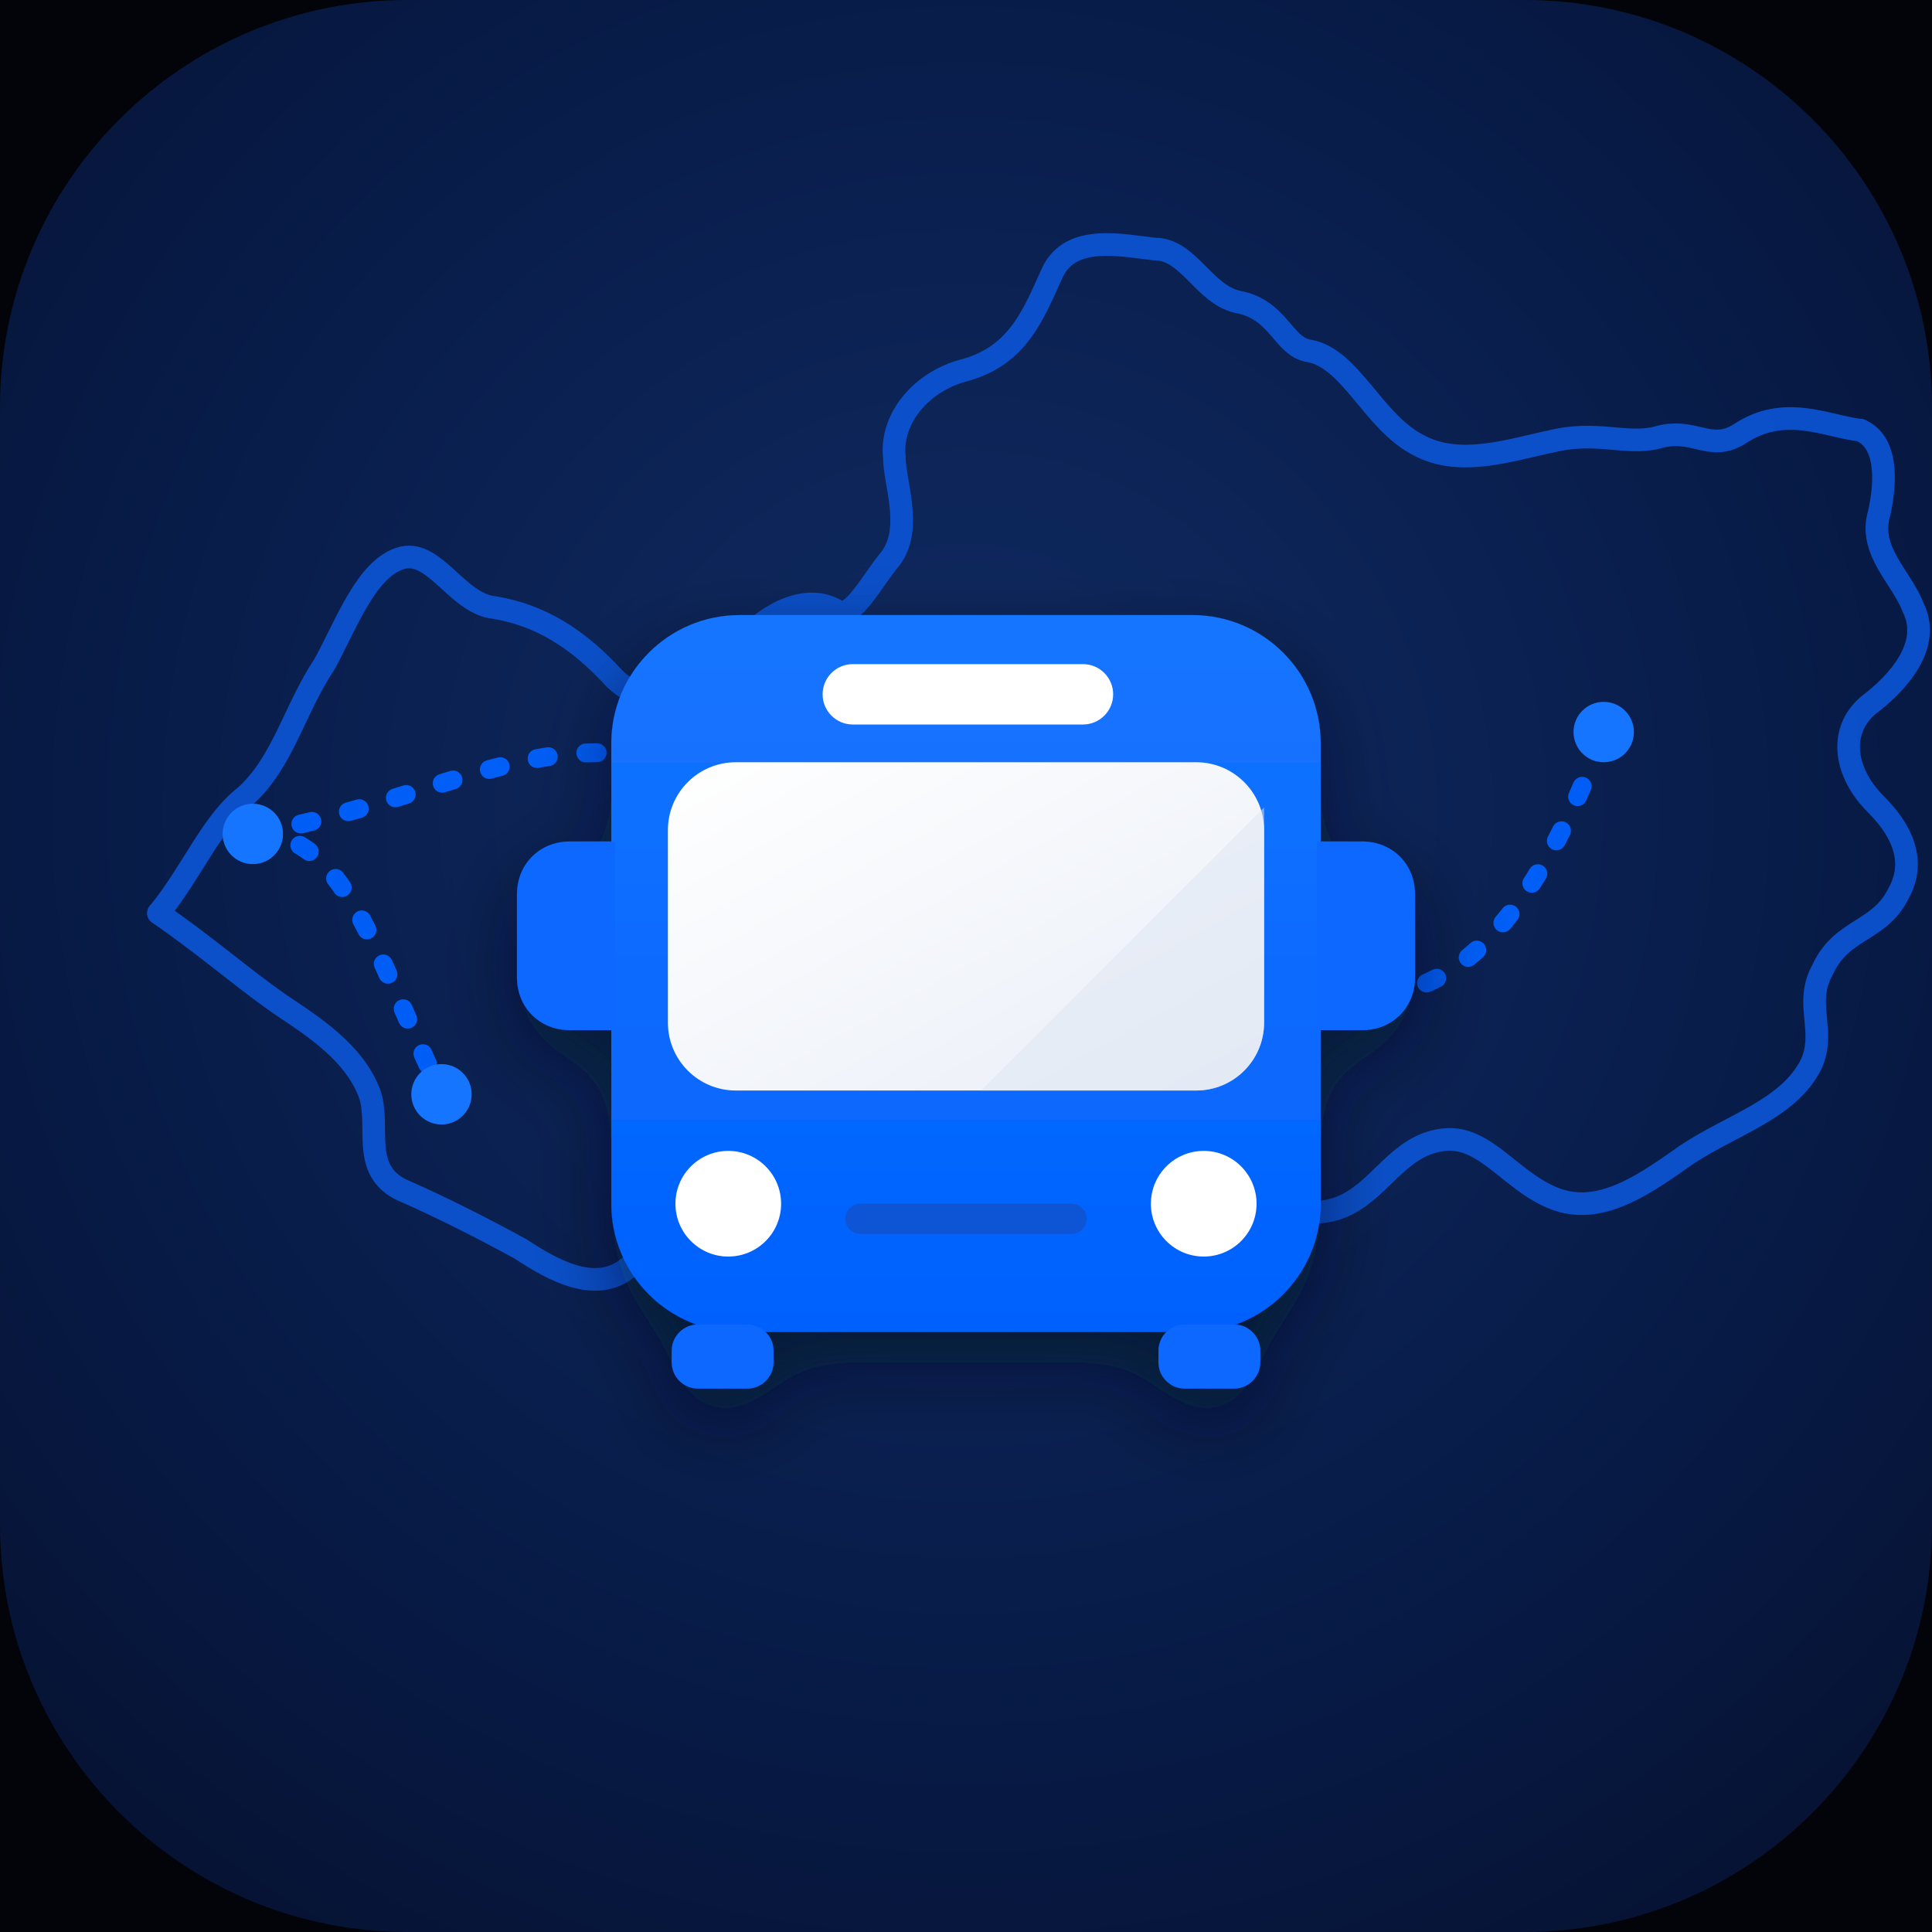
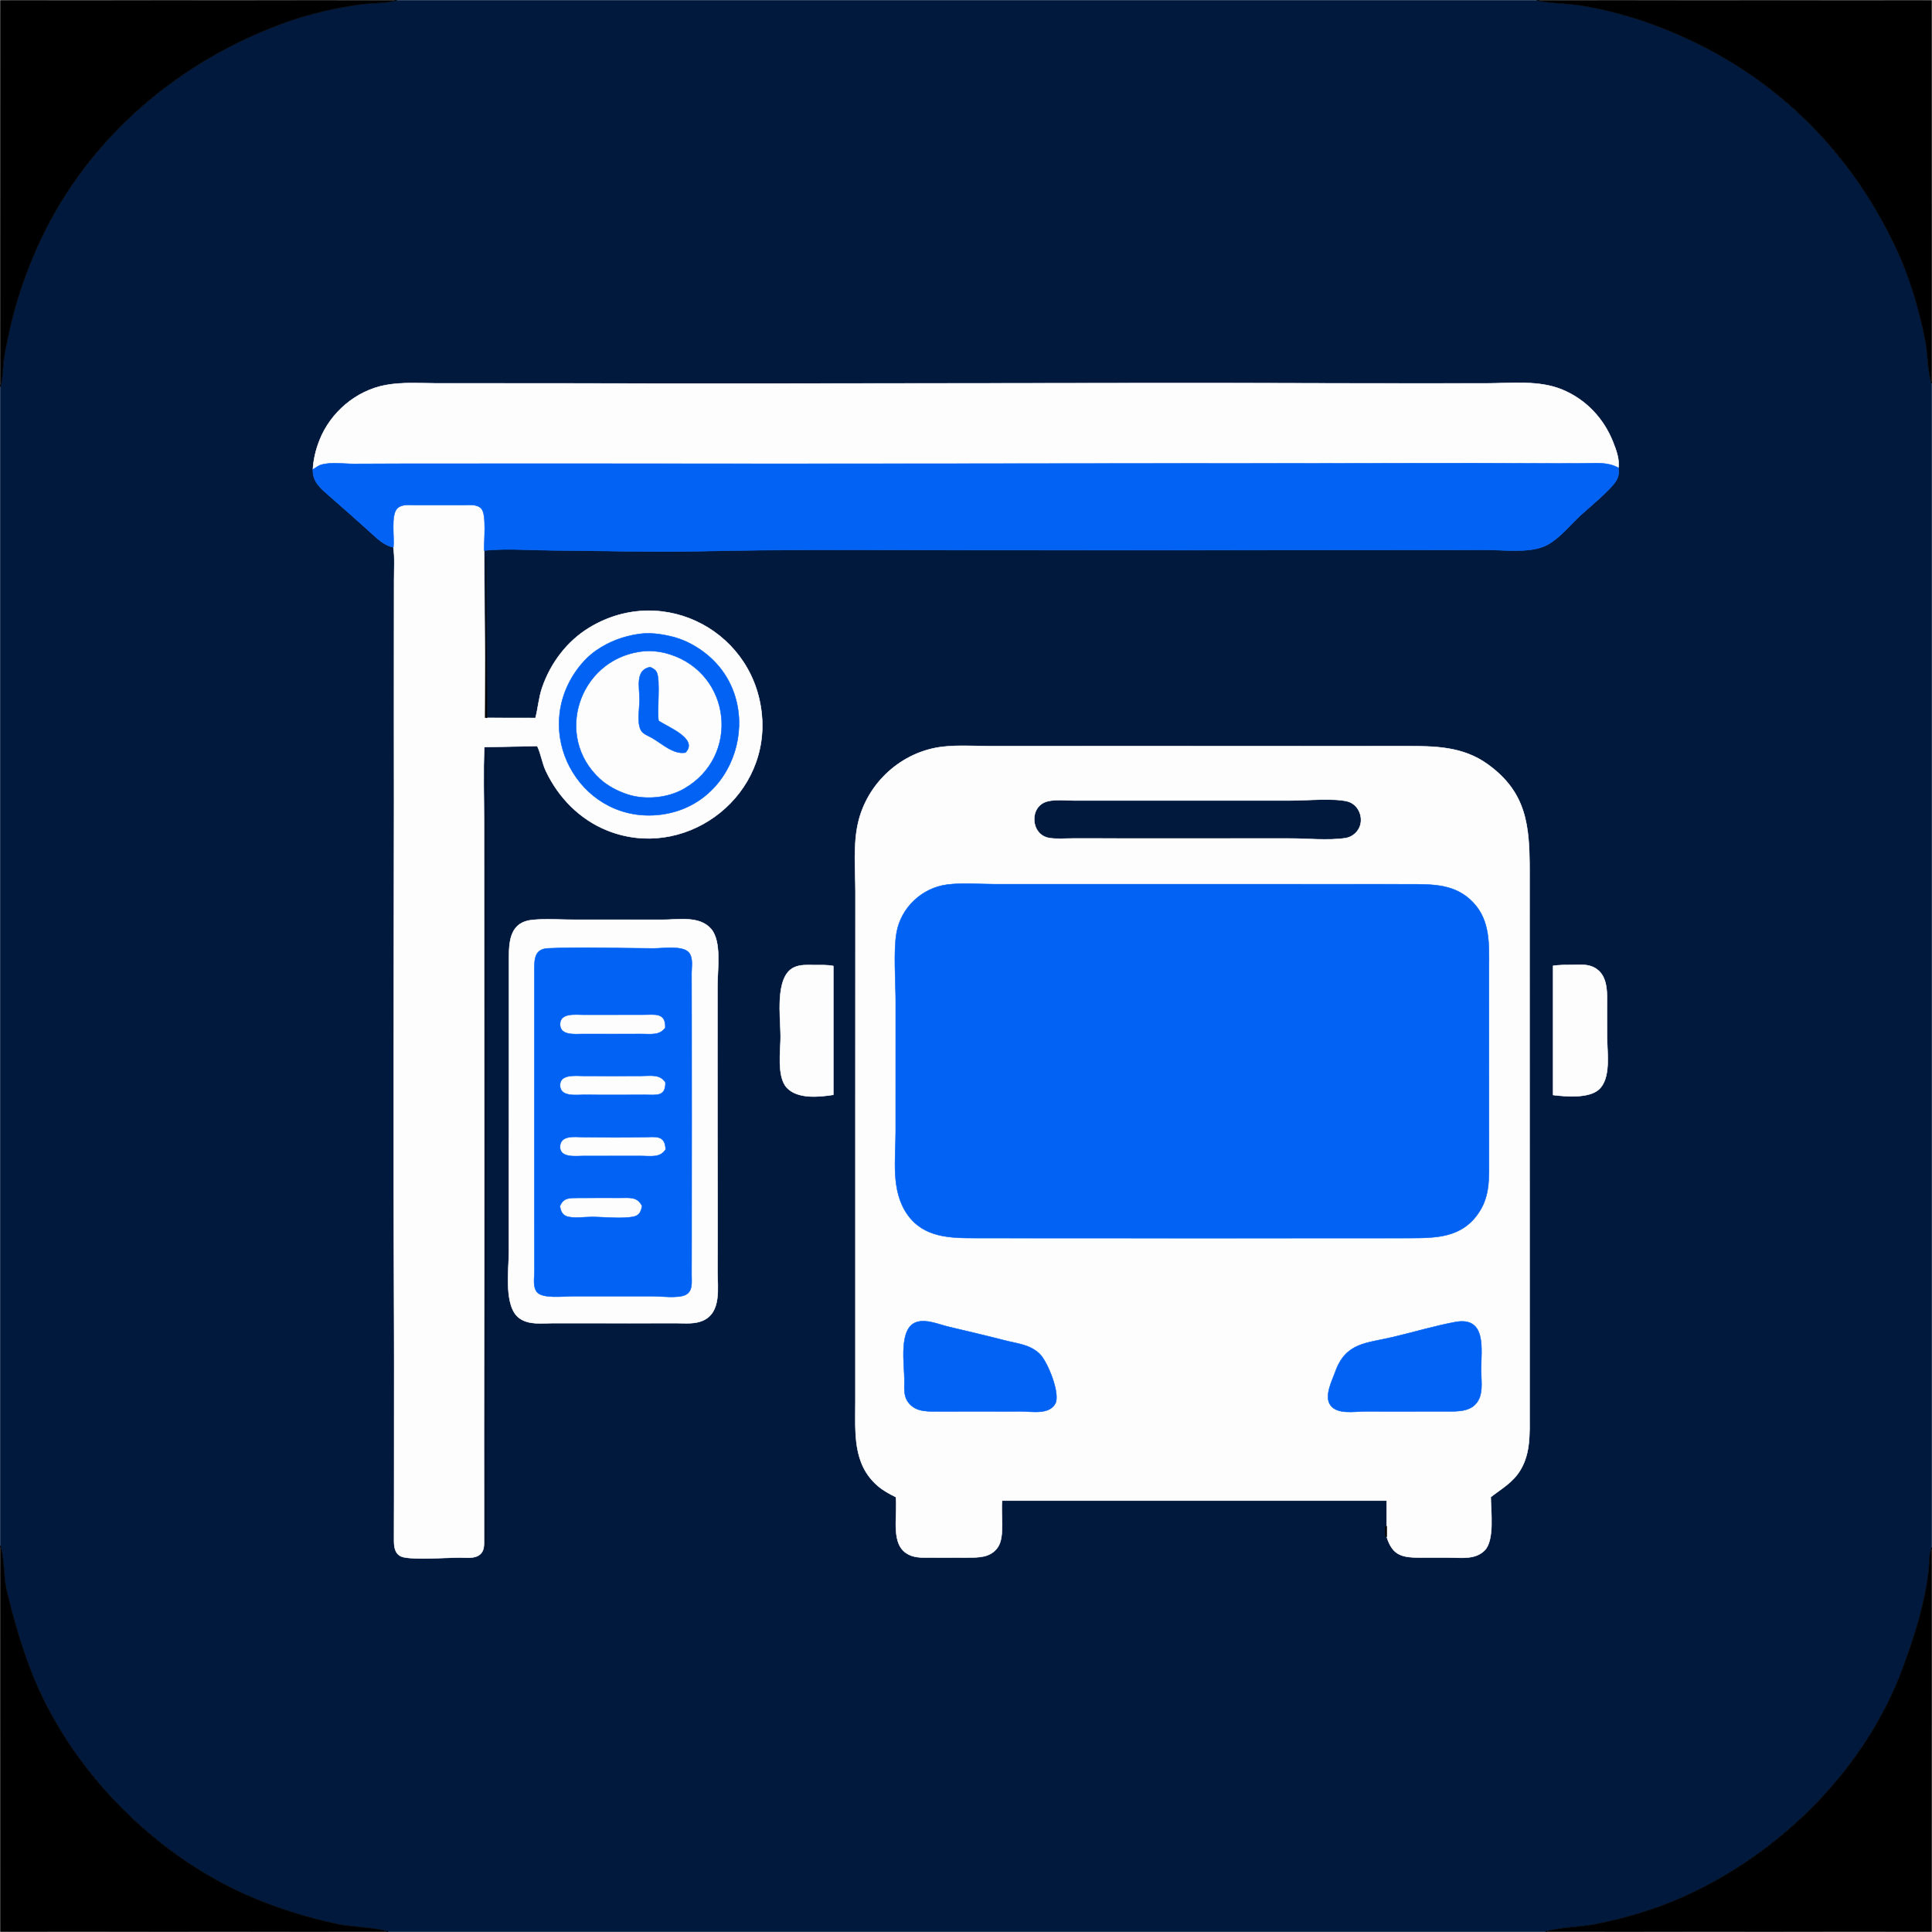
- <svg xmlns="http://www.w3.org/2000/svg" viewBox="0 0 512 512" role="img" aria-label="Andalucia Transit icon">
-   <defs>
-     <radialGradient id="background" cx="50%" cy="42%" r="78%">
-       <stop offset="0%" stop-color="#102b63" />
-       <stop offset="62%" stop-color="#071a45" />
-       <stop offset="100%" stop-color="#060f2b" />
-     </radialGradient>
-     <linearGradient id="bus-body" x1="0" y1="0" x2="0" y2="1">
-       <stop offset="0%" stop-color="#1675ff" />
-       <stop offset="100%" stop-color="#0061fe" />
-     </linearGradient>
-     <linearGradient id="windshield" x1="0" y1="0" x2="1" y2="1">
-       <stop offset="0%" stop-color="#ffffff" />
-       <stop offset="100%" stop-color="#e9eef7" />
-     </linearGradient>
-     <filter id="bus-shadow" x="-30%" y="-30%" width="160%" height="160%">
-       <feDropShadow dx="0" dy="8" stdDeviation="10" flood-color="#02091c" flood-opacity=".55" />
-     </filter>
-   </defs>
-   <rect id="canvas" width="512" height="512" fill="#02040a" />
-   <rect width="512" height="512" rx="108" fill="url(#background)" />
-   <g id="andalucia-outline" fill="none" stroke="#0b54d4" stroke-width="6" stroke-linecap="round" stroke-linejoin="round" opacity=".92">
-     <path d="M42 242       C51 231 56 218 65 211       C75 202 78 188 86 176       C92 165 97 151 106 148       C115 145 121 160 131 161       C143 163 153 169 163 180       C175 191 187 181 194 173       C203 162 214 157 222 162       C226 164 231 154 236 148       C242 140 237 128 237 121       C236 111 244 101 256 98       C270 94 274 83 279 72       C284 62 297 65 306 66       C315 66 319 78 328 80       C339 82 340 92 347 93       C358 95 364 112 376 118       C387 124 401 119 411 117       C423 114 431 118 439 116       C449 113 453 120 461 115       C473 107 484 113 493 114" />
-     <path d="M493 114       C500 117 500 127 498 136       C495 146 504 153 507 161       C512 171 503 181 495 187       C487 194 489 205 497 213       C506 222 507 230 503 237       C498 247 488 246 483 257       C478 266 484 273 480 282       C474 294 459 298 447 306       C437 313 425 322 413 318       C401 314 394 301 383 302       C372 303 367 313 359 318       C350 324 339 321 328 315       C318 310 310 316 300 319       C287 323 274 320 260 315       C249 311 238 316 227 322       C214 329 202 327 191 323       C180 319 174 331 165 337       C157 342 147 337 138 331       C127 325 117 320 108 316       C95 311 101 299 98 290       C94 279 83 272 74 266       C64 259 55 251 42 242" />
-   </g>
-   <g id="route-network" fill="none" stroke="#0061fe" stroke-width="5" stroke-linecap="round" stroke-dasharray="3 10" opacity=".95">
-     <path d="M67 221 C91 220 99 252 117 290" />
-     <path d="M67 221 C112 213 140 194 173 201" />
-     <path d="M340 260 C374 272 401 259 425 194" />
-   </g>
-   <g id="route-stops" fill="#1675ff">
-     <circle cx="67" cy="221" r="8" />
-     <circle cx="117" cy="290" r="8" />
-     <circle cx="425" cy="194" r="8" />
-   </g>
-   <g id="bus" filter="url(#bus-shadow)">
-     <rect x="162" y="163" width="188" height="190" rx="34" fill="url(#bus-body)" />
-     <path d="M151 223 H163 V273 H151 C143 273 137 267 137 259 V237 C137 229 143 223 151 223Z" fill="#0968ff" />
-     <path d="M361 223 H349 V273 H361 C369 273 375 267 375 259 V237 C375 229 369 223 361 223Z" fill="#0968ff" />
-     <rect x="218" y="176" width="77" height="16" rx="8" fill="#ffffff" />
-     <rect x="177" y="202" width="158" height="87" rx="18" fill="url(#windshield)" />
-     <path d="M260 289 L335 214 V271 C335 281 327 289 317 289Z" fill="#dfe6f2" opacity=".52" />
-     <circle cx="193" cy="319" r="14" fill="#ffffff" />
-     <circle cx="319" cy="319" r="14" fill="#ffffff" />
-     <rect x="224" y="319" width="64" height="8" rx="4" fill="#0b54d4" />
-     <rect x="178" y="351" width="27" height="17" rx="7" fill="#0968ff" />
-     <rect x="307" y="351" width="27" height="17" rx="7" fill="#0968ff" />
-   </g>
+ <svg xmlns="http://www.w3.org/2000/svg" width="1095" height="1095" viewBox="0 0 1095 1095">
+   <path fill="#02193e" fill-rule="evenodd" stroke="#02193e" stroke-linejoin="round" stroke-width=".25" d="M224.92.17h646.1c7.72 1.9 16.5 1.62 24.48 2.88 12.28 1.93 25.03 5.18 36.76 9.24 64.98 22.49 114.3 67.51 143.08 129.91 7.53 16.33 12.68 34.43 16.06 52.03 1.23 6.46 1.06 17.42 3.43 22.85v660.03c-1.6 3.96-1.33 9.1-1.78 13.39-.49 4.65-1.33 9.37-2.28 13.96-2.85 13.85-7.34 27.36-12.22 40.63-21.13 57.49-69.35 105.44-124.84 130.15-15.85 7.06-33.26 12.19-50.27 15.5-6.78 1.32-22.5 1.93-27.51 4.09H219.98c-5.9-2.35-20.75-2.64-28.25-4.22-18.16-3.83-35.96-9.42-52.9-16.99-53.51-23.91-100.56-72.47-121.54-127.36-5.73-14.97-10-30.03-13.64-45.58-1.69-7.2-1.11-18.45-3.48-24.58V219.16c1.5-4.4 1.33-9.92 1.93-14.66.64-5.03 1.75-10.05 2.79-15 3.78-17.97 9.91-35.82 17.63-52.49C49.86 77.93 101.95 33.89 162.79 12.38c13.31-4.71 28.04-8.1 42.03-9.92 6.47-.85 13.93-.48 20.1-2.29ZM177.34 266c-.26 7.27 4.67 10.98 9.74 15.44 7.62 6.69 15.27 13.38 22.78 20.21 3.86 3.52 7.87 7.55 13.1 8.51.86 5.97.39 12.3.4 18.34 0 10.67-.01 21.33-.03 32-.06 31.33.02 62.67.01 94-.06 97.66-.39 195.34.02 293 .14 34.33-.06 68.67.01 103 .02 7.67-.07 15.33-.04 23 .02 4.03.87 8.09 5.46 9.08 7.17 1.53 23.61.22 31.71.19 3.78-.02 8.74.86 11.77-1.97 2.32-2.16 2.04-5.41 2.05-8.3.03-6.33 0-12.67 0-19-.02-25.67-.05-51.33.01-77 .21-77.66.08-155.34.03-233-.02-26-.05-52-.04-78 0-13.99-.51-28.1.18-42.07l30-.6c2.14 4.51 2.75 9.64 4.94 14.25 7.11 14.94 19.01 27.18 34.48 33.48 42.96 17.47 90.71-16.81 88.02-63.06-2.85-48.83-55.5-77.34-97.77-51.85-12.7 7.65-22.1 20.12-26.88 34.06-1.93 5.61-2.34 11.55-3.79 17.22-9.17-.02-18.33-.03-27.5-.05-.17-30.29-.33-60.59-.5-90.88-.17 30.25-.33 60.49-.5 90.74l-.6-94.74c12.45-1.26 25.57-.18 38.1-.09 28.65.2 57.35 1.1 86 .45 47.96-1.08 96.01-.65 144-.6 76.67.07 153.33.05 230-.06 23.33-.04 46.67.03 70-.04 9.8-.03 23.68 1.81 32.7-2.04 7.67-3.27 13.97-11.32 19.95-16.95 4.97-4.69 18.45-15.48 21.17-20.83 1.11-2.18 1.36-4.41.93-6.7.79-4.68-1.35-10.42-3.09-14.77-5.32-13.32-15.28-23.89-28.59-29.47-13.3-5.57-28.99-3.62-43.07-3.62-26 .01-52 .08-78-.01-149.67-.48-299.33.47-449 .01-10.33-.03-20.67-.03-31-.01-12.33.02-24.67.01-37-.01-9.59-.01-19.47-.77-28.95 1-16.78 3.12-31.25 15.51-37.46 31.27-2.08 5.31-3.41 10.78-3.75 16.47Zm608.57 599c-.3.17-.61.33-.91.5v5c.31.17.62.33.93.5 3.4 10.93 8.93 11.77 19.57 11.78 5.33 0 10.67-.02 16 0 6.8.02 14.52 1.23 19.83-3.95 5.9-5.74 3.6-22.47 3.58-30.33 6.24-4.89 12.46-8.19 16.77-15.28 5.87-9.68 5.23-20.85 5.23-31.72v-47c.01-76 .01-152-.02-228 0-11 .01-22 .01-33 0-25.31-1.52-44.26-23.64-60.26-14.2-10.27-29.94-10.34-46.76-10.36-14-.01-28 .01-42 .02-48.33.03-96.67.02-145-.02-16.33-.02-32.67-.02-49-.01-8.59 0-17.45-.61-25.99.35-23.38 2.62-43.05 20.45-48.22 43.42-2.8 12.49-1.43 26.13-1.44 38.86-.08 80.67.02 161.33-.03 242-.01 15.67-.01 31.33 0 47 .02 17.27-1.73 35.12 12.59 47.58 3.09 2.68 6.68 4.62 10.33 6.42 1.01 8.38-2.11 22.27 3.14 29.16 3.13 4.1 7.75 5.08 12.62 5.11 8.33.05 16.67.01 25-.01 6.38-.02 12.9.05 16.98-5.78 4.21-6 1.61-19.18 2.51-26.48h217.92zM275.5 425v453zm318.09 29.19c4.64-1.21 10.15-.51 14.91-.5 9.67.01 19.33-.01 29 0 31.33.02 62.67.01 94 0 8.66 0 24.07-1.42 31.95.44 5.14 1.21 8.25 6.26 7.9 11.37-.33 4.85-4.1 8.8-8.85 9.54-9.47 1.46-22.18.17-32 .18-30.33.04-60.67.05-91 .01-10.33-.01-20.67 0-31-.03-4.57-.01-9.47.52-13.99-.27-10.54-1.85-11.4-18.01-.92-20.74ZM301.66 521.4c-12.13 1.2-13.19 11.31-13.18 21.1.02 20.67.02 41.33 0 62-.02 35-.09 70-.05 105 .01 10.18-3.06 31.04 5.94 37.6 5.44 3.97 12.82 2.79 19.13 2.8 14.33.03 28.67.01 43 .03 9 .02 18-.01 27-.02 4.85 0 10.05.6 14.64-1.34 10.9-4.61 8.48-18.69 8.52-28.07.12-26.33.01-52.67-.03-79-.05-27.67.01-55.33 0-83-.01-8.91 2.49-24.87-3.61-32-6.51-7.6-18.66-5.22-27.52-5.2-16.67.03-33.33-.05-50-.02-7.84.01-16.03-.65-23.84.12Zm170.64 26.1c-3.56-.71-7.14-.51-10.8-.52-3.96-.02-7.99-.39-11.65 1.42-10.88 5.36-7.41 28.53-7.41 39.1 0 8.02-2.26 22.84 3.55 29.01 6.1 6.5 18.33 5.25 26.31 3.99zm407.96-.12v73.25c7.16.87 20.06 1.98 25.81-3.06 7.25-6.36 4.75-21.27 4.74-30.07 0-5.33-.01-10.67-.02-16-.02-8.58 1.17-20.23-8.98-23.86-3.23-1.15-6.94-.77-10.31-.76-3.79.01-7.5-.01-11.24.5Z" />
+   <path fill="#fdfdfd" fill-rule="evenodd" stroke="#fdfdfd" stroke-linejoin="round" stroke-width=".25" d="M917.25 265.14c-6.11-3.39-12.89-2.59-19.75-2.53-10 .08-20 .05-30-.01-42.33-.27-84.67.03-127 .03-133-.01-266 .4-399 .16-37.34-.07-74.67.06-112 .02-9.66 0-19.33.09-29 .11-5.82.01-12.99-1.16-18.61.55-1.69.51-2.99 1.78-4.55 2.53.34-5.69 1.67-11.16 3.75-16.47 6.21-15.76 20.68-28.15 37.46-31.27 9.48-1.77 19.36-1.01 28.95-1 12.33.02 24.67.03 37 .01 10.33-.02 20.67-.02 31 .01 149.67.46 299.33-.49 449-.01 26 .09 52 .02 78 .01 14.08 0 29.77-1.95 43.07 3.62 13.31 5.58 23.27 16.15 28.59 29.47 1.74 4.35 3.88 10.09 3.09 14.77ZM274.4 312l.6 94.74c.33.05.67.1 1 .14 9.17.02 18.33.03 27.5.05 1.45-5.67 1.86-11.61 3.79-17.22 4.78-13.94 14.18-26.41 26.88-34.06 42.27-25.49 94.92 3.02 97.77 51.85 2.69 46.25-45.06 80.53-88.02 63.06-15.47-6.3-27.37-18.54-34.48-33.48-2.19-4.61-2.8-9.74-4.94-14.25l-30 .6c-.69 13.97-.18 28.08-.18 42.07-.01 26 .02 52 .04 78 .05 77.66.18 155.34-.03 233-.06 25.67-.03 51.33-.01 77 0 6.33.03 12.67 0 19-.01 2.89.27 6.14-2.05 8.3-3.03 2.83-7.99 1.95-11.77 1.97-8.1.03-24.54 1.34-31.71-.19-4.59-.99-5.44-5.05-5.46-9.08-.03-7.67.06-15.33.04-23-.07-34.33.13-68.67-.01-103-.41-97.66-.08-195.34-.02-293 .01-31.33-.07-62.67-.01-94 .02-10.67.03-21.33.03-32-.01-6.04.46-12.37-.4-18.34.62-5.36-1.47-17.81 1.96-21.74 2.56-2.93 7.13-2.16 10.58-2.15 9 .03 18-.02 27 0 3.37 0 8.09-.79 10.51 2.24 2.8 3.5 1.26 18.5 1.39 23.49Zm87.36 47.38c-8.65 1.32-16.46 4.23-23.69 9.18-5.25 3.59-9.67 8.61-13.06 13.98-23.17 36.74 6 84.54 49.42 79.16 45.96-5.7 60.85-67.04 22.76-93.34-5.16-3.57-10.52-6.13-16.62-7.61-6.12-1.49-12.54-2.32-18.81-1.37Zm.9 9.96c5.7-.84 11.48-.25 16.95 1.48 35.15 11.15 40.1 58.02 8 76.28-4.57 2.61-9.9 4.15-15.13 4.71-5.66.61-11.69.19-17.08-1.64-5.5-1.85-11.07-4.75-15.37-8.69-26.21-23.99-11.99-67.04 22.63-72.14Zm5.84 8.75c-8.66 1.58-6.01 11.47-6.01 18.41 0 4.97-1.5 12.35.54 16.91 1.14 2.57 4.06 3.43 6.33 4.72 5.82 3.27 12.26 9.65 19.14 8.4 7.51-7.78-9.96-14.41-15.26-18.03-.86-6.4 1.07-22.64-.95-27.23-.78-1.78-2.17-2.41-3.79-3.18ZM785.93 871c0-2-.01-4-.02-6v-14.5H567.99c-.9 7.3 1.7 20.48-2.51 26.48-4.08 5.83-10.6 5.76-16.98 5.78-8.33.02-16.67.06-25 .01-4.87-.03-9.49-1.01-12.62-5.11-5.25-6.89-2.13-20.78-3.14-29.16-3.65-1.8-7.24-3.74-10.33-6.42-14.32-12.46-12.57-30.31-12.59-47.58-.01-15.67-.01-31.33 0-47 .05-80.67-.05-161.33.03-242 .01-12.73-1.36-26.37 1.44-38.86 5.17-22.97 24.84-40.8 48.22-43.42 8.54-.96 17.4-.35 25.99-.35 16.33-.01 32.67-.01 49 .01 48.33.04 96.67.05 145 .02 14-.01 28-.03 42-.02 16.82.02 32.56.09 46.76 10.36 22.12 16 23.64 34.95 23.64 60.26 0 11-.01 22-.01 33 .03 76 .03 152 .02 228v47c0 10.87.64 22.04-5.23 31.72-4.31 7.09-10.53 10.39-16.77 15.28.02 7.86 2.32 24.59-3.58 30.33-5.31 5.18-13.03 3.97-19.83 3.95-5.33-.02-10.67 0-16 0-10.64-.01-16.17-.85-19.57-11.78ZM593.59 454.19c-10.48 2.73-9.62 18.89.92 20.74 4.52.79 9.42.26 13.99.27 10.33.03 20.67.02 31 .03 30.33.04 60.67.03 91-.01 9.82-.01 22.53 1.28 32-.18 4.75-.74 8.52-4.69 8.85-9.54.35-5.11-2.76-10.16-7.9-11.37-7.88-1.86-23.29-.44-31.95-.44-31.33.01-62.67.02-94 0-9.67-.01-19.33.01-29 0-4.76-.01-10.27-.71-14.91.5Zm-56.88 47.2c-14.15 1.85-26.05 13.02-28.54 27.15-1.87 10.58-.51 27.71-.5 38.96.02 24.67-.04 49.33-.02 74 .01 15.59-2.83 33.27 6.59 46.76 9.32 13.36 24.59 13.45 39.26 13.44 10.67 0 21.33.02 32 .02 62 .01 124 .08 186 .01 8.67-.01 17.33 0 26-.02 16.39-.04 31.57.15 41.27-15.43 5.76-9.25 5.14-19.29 5.15-29.78.01-15 .01-30-.01-45-.02-21-.05-42-.01-63 .03-13.21.8-26.64-8.92-36.95-10.05-10.65-22.86-10.35-36.48-10.39-13.67-.05-27.33 0-41-.01-48.67-.05-97.33.01-146-.02-16-.01-32 .02-48 0-8.76-.02-18.1-.87-26.79.26ZM301.66 521.4c7.81-.77 16-.11 23.84-.12 16.67-.03 33.33.05 50 .02 8.86-.02 21.01-2.4 27.52 5.2 6.1 7.13 3.6 23.09 3.61 32 .01 27.67-.05 55.33 0 83 .04 26.33.15 52.67.03 79-.04 9.38 2.38 23.46-8.52 28.07-4.59 1.94-9.79 1.34-14.64 1.34-9 .01-18 .04-27 .02-14.33-.02-28.67 0-43-.03-6.31-.01-13.69 1.17-19.13-2.8-9-6.56-5.93-27.42-5.94-37.6-.04-35 .03-70 .05-105 .02-20.67.02-41.33 0-62-.01-9.79 1.05-19.9 13.18-21.1Zm9.03 16.09c-7.53.31-7.83 5.77-7.82 12.01.01 10.33.03 20.67.01 31-.08 37 .02 74 0 111 0 9.67.01 19.33.03 29 0 3.62-1.02 8.69 1.38 11.73 3.15 4 15.38 2.42 20.21 2.42 15-.02 30 .03 45-.01 4.9-.01 14.67 1.31 18.92-.7 4.4-2.08 3.52-7.42 3.54-11.44.06-10.67.02-21.33.04-32 .07-37 .01-74 0-111 0-9.33-.07-18.67-.05-28 0-3.62.97-8.43-1.43-11.5-3.34-4.27-14.95-2.45-20.02-2.47-19.86-.07-39.97-.88-59.81-.04ZM472.3 547.5v73c-7.98 1.26-20.21 2.51-26.31-3.99-5.81-6.17-3.55-20.99-3.55-29.01 0-10.57-3.47-33.74 7.41-39.1 3.66-1.81 7.69-1.44 11.65-1.42 3.66.01 7.24-.19 10.8.52Zm407.96-.12c3.74-.51 7.45-.49 11.24-.5 3.37-.01 7.08-.39 10.31.76 10.15 3.63 8.96 15.28 8.98 23.86.01 5.33.02 10.67.02 16 .01 8.8 2.51 23.71-4.74 30.07-5.75 5.04-18.65 3.93-25.81 3.06zM377.07 582.5c-3.29 4.59-8.42 3.49-13.57 3.53-11 .08-22 .01-33 .01-4.31-.01-13.12 1.16-13.07-5.53.05-6.61 8.78-5.39 13.07-5.39 11.33.01 22.67.01 34-.02 6.79-.02 12.85-1.37 12.57 7.4Zm.09 31c.13 8.29-5.24 7.01-11.66 7.02-11.37.03-22.75.12-34.12-.03-4.3-.06-13.65 1.5-13.96-5.08-.33-6.81 8.85-5.63 13.08-5.61q16.5.075 33 0c5.19-.03 10.6-1.16 13.66 3.7Zm.09 38c-3.17 4.9-8.46 3.65-13.75 3.67-11 .02-22 .01-33 .01-4.21 0-13.47 1.29-13.08-5.55.37-6.57 8.97-5.18 13.34-5.12 11.38.14 22.83.21 34.21-.01 6.56-.13 12.1-1.36 12.28 7Zm-13.35 32c-.49 2.92-1.41 5.38-4.7 6.05-6.87 1.4-16.55.19-23.7.17-4.29-.01-9.54.87-13.72-.14-3.08-.74-4.1-3.32-4.41-6.08 2.03-4.77 5.41-4.53 10.13-4.57 8-.08 16 .01 24-.02 5.41-.01 9.75-.78 12.4 4.59Zm155.81 65.76c-10.74 3.12-7.05 24.51-7.1 33.24-.02 4.23-.55 8.65 2.14 12.25 4.53 6.07 12.04 5.14 18.75 5.17 15 .07 30-.01 45-.01 6.06.01 15.99 2.1 19.57-4.33 3.09-5.56-4.33-23.92-8.86-28.28-5.5-5.29-12.52-5.74-19.57-7.56-10.67-2.74-21.4-5.26-32.13-7.8-5.49-1.29-12.17-4.33-17.8-2.68Zm304.91.06c-11.8 2.23-23.48 5.74-35.18 8.5-15.1 3.56-26.69 3.05-32.6 19.57-1.86 5.2-6.46 13.88-2.79 18.99 3.92 5.47 13.69 3.57 19.45 3.55 15.33-.05 30.67.03 46 .01 7.01-.01 15.33.41 18.81-7.15 2.19-4.74 1.13-11.2 1.13-16.29.01-11.7 3.35-30.61-14.82-27.18Z" />
+   <path fill="#0162f3" fill-rule="evenodd" stroke="#0162f3" stroke-linejoin="round" stroke-width=".25" d="M917.25 265.14c.43 2.29.18 4.52-.93 6.7-2.72 5.35-16.2 16.14-21.17 20.83-5.98 5.63-12.28 13.68-19.95 16.95-9.02 3.85-22.9 2.01-32.7 2.04-23.33.07-46.67 0-70 .04-76.67.11-153.33.13-230 .06-47.99-.05-96.04-.48-144 .6-28.65.65-57.35-.25-86-.45-12.53-.09-25.65-1.17-38.1.09-.13-4.99 1.41-19.99-1.39-23.49-2.42-3.03-7.14-2.24-10.51-2.24-9-.02-18 .03-27 0-3.45-.01-8.02-.78-10.58 2.15-3.43 3.93-1.34 16.38-1.96 21.74-5.23-.96-9.24-4.99-13.1-8.51-7.51-6.83-15.16-13.52-22.78-20.21-5.07-4.46-10-8.17-9.74-15.44 1.56-.75 2.86-2.02 4.55-2.53 5.62-1.71 12.79-.54 18.61-.55 9.67-.02 19.34-.11 29-.11 37.33.04 74.66-.09 112-.02 133 .24 266-.17 399-.16 42.33 0 84.67-.3 127-.03 10 .06 20 .09 30 .01 6.86-.06 13.64-.86 19.75 2.53Zm-555.49 94.24c6.27-.95 12.69-.12 18.81 1.37 6.1 1.48 11.46 4.04 16.62 7.61 38.09 26.3 23.2 87.64-22.76 93.34-43.42 5.38-72.59-42.42-49.42-79.16 3.39-5.37 7.81-10.39 13.06-13.98 7.23-4.95 15.04-7.86 23.69-9.18Zm.9 9.96c-34.62 5.1-48.84 48.15-22.63 72.14 4.3 3.94 9.87 6.84 15.37 8.69 5.39 1.83 11.42 2.25 17.08 1.64 5.23-.56 10.56-2.1 15.13-4.71 32.1-18.26 27.15-65.13-8-76.28-5.47-1.73-11.25-2.32-16.95-1.48Zm5.84 8.75c1.62.77 3.01 1.4 3.79 3.18 2.02 4.59.09 20.83.95 27.23 5.3 3.62 22.77 10.25 15.26 18.03-6.88 1.25-13.32-5.13-19.14-8.4-2.27-1.29-5.19-2.15-6.33-4.72-2.04-4.56-.54-11.94-.54-16.91 0-6.94-2.65-16.83 6.01-18.41Zm168.21 123.3c8.69-1.13 18.03-.28 26.79-.26 16 .02 32-.01 48 0 48.67.03 97.33-.03 146 .02 13.67.01 27.33-.04 41 .01 13.62.04 26.43-.26 36.48 10.39 9.72 10.31 8.95 23.74 8.92 36.95-.04 21-.01 42 .01 63 .02 15 .02 30 .01 45-.01 10.49.61 20.53-5.15 29.78-9.7 15.58-24.88 15.39-41.27 15.43-8.67.02-17.33.01-26 .02-62 .07-124 0-186-.01-10.67 0-21.33-.02-32-.02-14.67.01-29.94-.08-39.26-13.44-9.42-13.49-6.58-31.17-6.59-46.76-.02-24.67.04-49.33.02-74-.01-11.25-1.37-28.38.5-38.96 2.49-14.13 14.39-25.3 28.54-27.15Zm-226.02 36.1c19.84-.84 39.95-.03 59.81.04 5.07.02 16.68-1.8 20.02 2.47 2.4 3.07 1.43 7.88 1.43 11.5-.02 9.33.05 18.67.05 28 .01 37 .07 74 0 111-.02 10.67.02 21.33-.04 32-.02 4.02.86 9.36-3.54 11.44-4.25 2.01-14.02.69-18.92.7-15 .04-30-.01-45 .01-4.83 0-17.06 1.58-20.21-2.42-2.4-3.04-1.38-8.11-1.38-11.73-.02-9.67-.03-19.33-.03-29 .02-37-.08-74 0-111 .02-10.33 0-20.67-.01-31-.01-6.24.29-11.7 7.82-12.01Zm66.38 45.01c.28-8.77-5.78-7.42-12.57-7.4-11.33.03-22.67.03-34 .02-4.29 0-13.02-1.22-13.07 5.39-.05 6.69 8.76 5.52 13.07 5.53 11 0 22 .07 33-.01 5.15-.04 10.28 1.06 13.57-3.53Zm.09 31c-3.06-4.86-8.47-3.73-13.66-3.7q-16.5.075-33 0c-4.23-.02-13.41-1.2-13.08 5.61.31 6.58 9.66 5.02 13.96 5.08 11.37.15 22.75.06 34.12.03 6.42-.01 11.79 1.27 11.66-7.02Zm.09 38c-.18-8.36-5.72-7.13-12.28-7-11.38.22-22.83.15-34.21.01-4.37-.06-12.97-1.45-13.34 5.12-.39 6.84 8.87 5.55 13.08 5.55 11 0 22 .01 33-.01 5.29-.02 10.58 1.23 13.75-3.67Zm-13.35 32c-2.65-5.37-6.99-4.6-12.4-4.59-8 .03-16-.06-24 .02-4.72.04-8.1-.2-10.13 4.57.31 2.76 1.33 5.34 4.41 6.08 4.18 1.01 9.43.13 13.72.14 7.15.02 16.83 1.23 23.7-.17 3.29-.67 4.21-3.13 4.7-6.05Zm155.81 65.76c5.63-1.65 12.31 1.39 17.8 2.68 10.73 2.54 21.46 5.06 32.13 7.8 7.05 1.82 14.07 2.27 19.57 7.56 4.53 4.36 11.95 22.72 8.86 28.28-3.58 6.43-13.51 4.34-19.57 4.33-15 0-30 .08-45 .01-6.71-.03-14.22.9-18.75-5.17-2.69-3.6-2.16-8.02-2.14-12.25.05-8.73-3.64-30.12 7.1-33.24Zm304.91.06c18.17-3.43 14.83 15.48 14.82 27.18 0 5.09 1.06 11.55-1.13 16.29-3.48 7.56-11.8 7.14-18.81 7.15-15.33.02-30.67-.06-46-.01-5.76.02-15.53 1.92-19.45-3.55-3.67-5.11.93-13.79 2.79-18.99 5.91-16.52 17.5-16.01 32.6-19.57 11.7-2.76 23.38-6.27 35.18-8.5Z" />
+   <path fill="#000" fill-rule="evenodd" stroke="#000" stroke-linejoin="round" stroke-width=".25" d="M.25.25C75.14.22 150.03.19 224.92.17c-6.17 1.81-13.63 1.44-20.1 2.29-13.99 1.82-28.72 5.21-42.03 9.92C101.95 33.89 49.86 77.93 22.52 137.01 14.8 153.68 8.67 171.53 4.89 189.5c-1.04 4.95-2.15 9.97-2.79 15-.6 4.74-.43 10.26-1.93 14.66C.19 146.19.22 73.22.25.25ZM871.02.17c74.58.02 149.15.05 223.73.08.03 72.28.06 144.55.08 216.83-2.37-5.43-2.2-16.39-3.43-22.85-3.38-17.6-8.53-35.7-16.06-52.03-28.78-62.4-78.1-107.42-143.08-129.91-11.73-4.06-24.48-7.31-36.76-9.24-7.98-1.26-16.76-.98-24.48-2.88ZM276 406.88c-.33-.04-.67-.09-1-.14.17-30.25.33-60.49.5-90.74.17 30.29.33 60.59.5 90.88Zm-.5 18.12v453zm510.41 440c.01 2 .02 4 .02 6-.31-.17-.62-.33-.93-.5v-5c.3-.17.61-.33.91-.5ZM.17 876.1c2.37 6.13 1.79 17.38 3.48 24.58 3.64 15.55 7.91 30.61 13.64 45.58 20.98 54.89 68.03 103.45 121.54 127.36 16.94 7.57 34.74 13.16 52.9 16.99 7.5 1.58 22.35 1.87 28.25 4.22-73.24-.02-146.49-.05-219.73-.08C.22 1021.87.19 948.98.17 876.1Zm1094.66 1.01c-.02 72.54-.05 145.09-.08 217.64-72.94.03-145.88.06-218.82.08 5.01-2.16 20.73-2.77 27.51-4.09 17.01-3.31 34.42-8.44 50.27-15.5 55.49-24.71 103.71-72.66 124.84-130.15 4.88-13.27 9.37-26.78 12.22-40.63.95-4.59 1.79-9.31 2.28-13.96.45-4.29.18-9.43 1.78-13.39Z" />
</svg>
